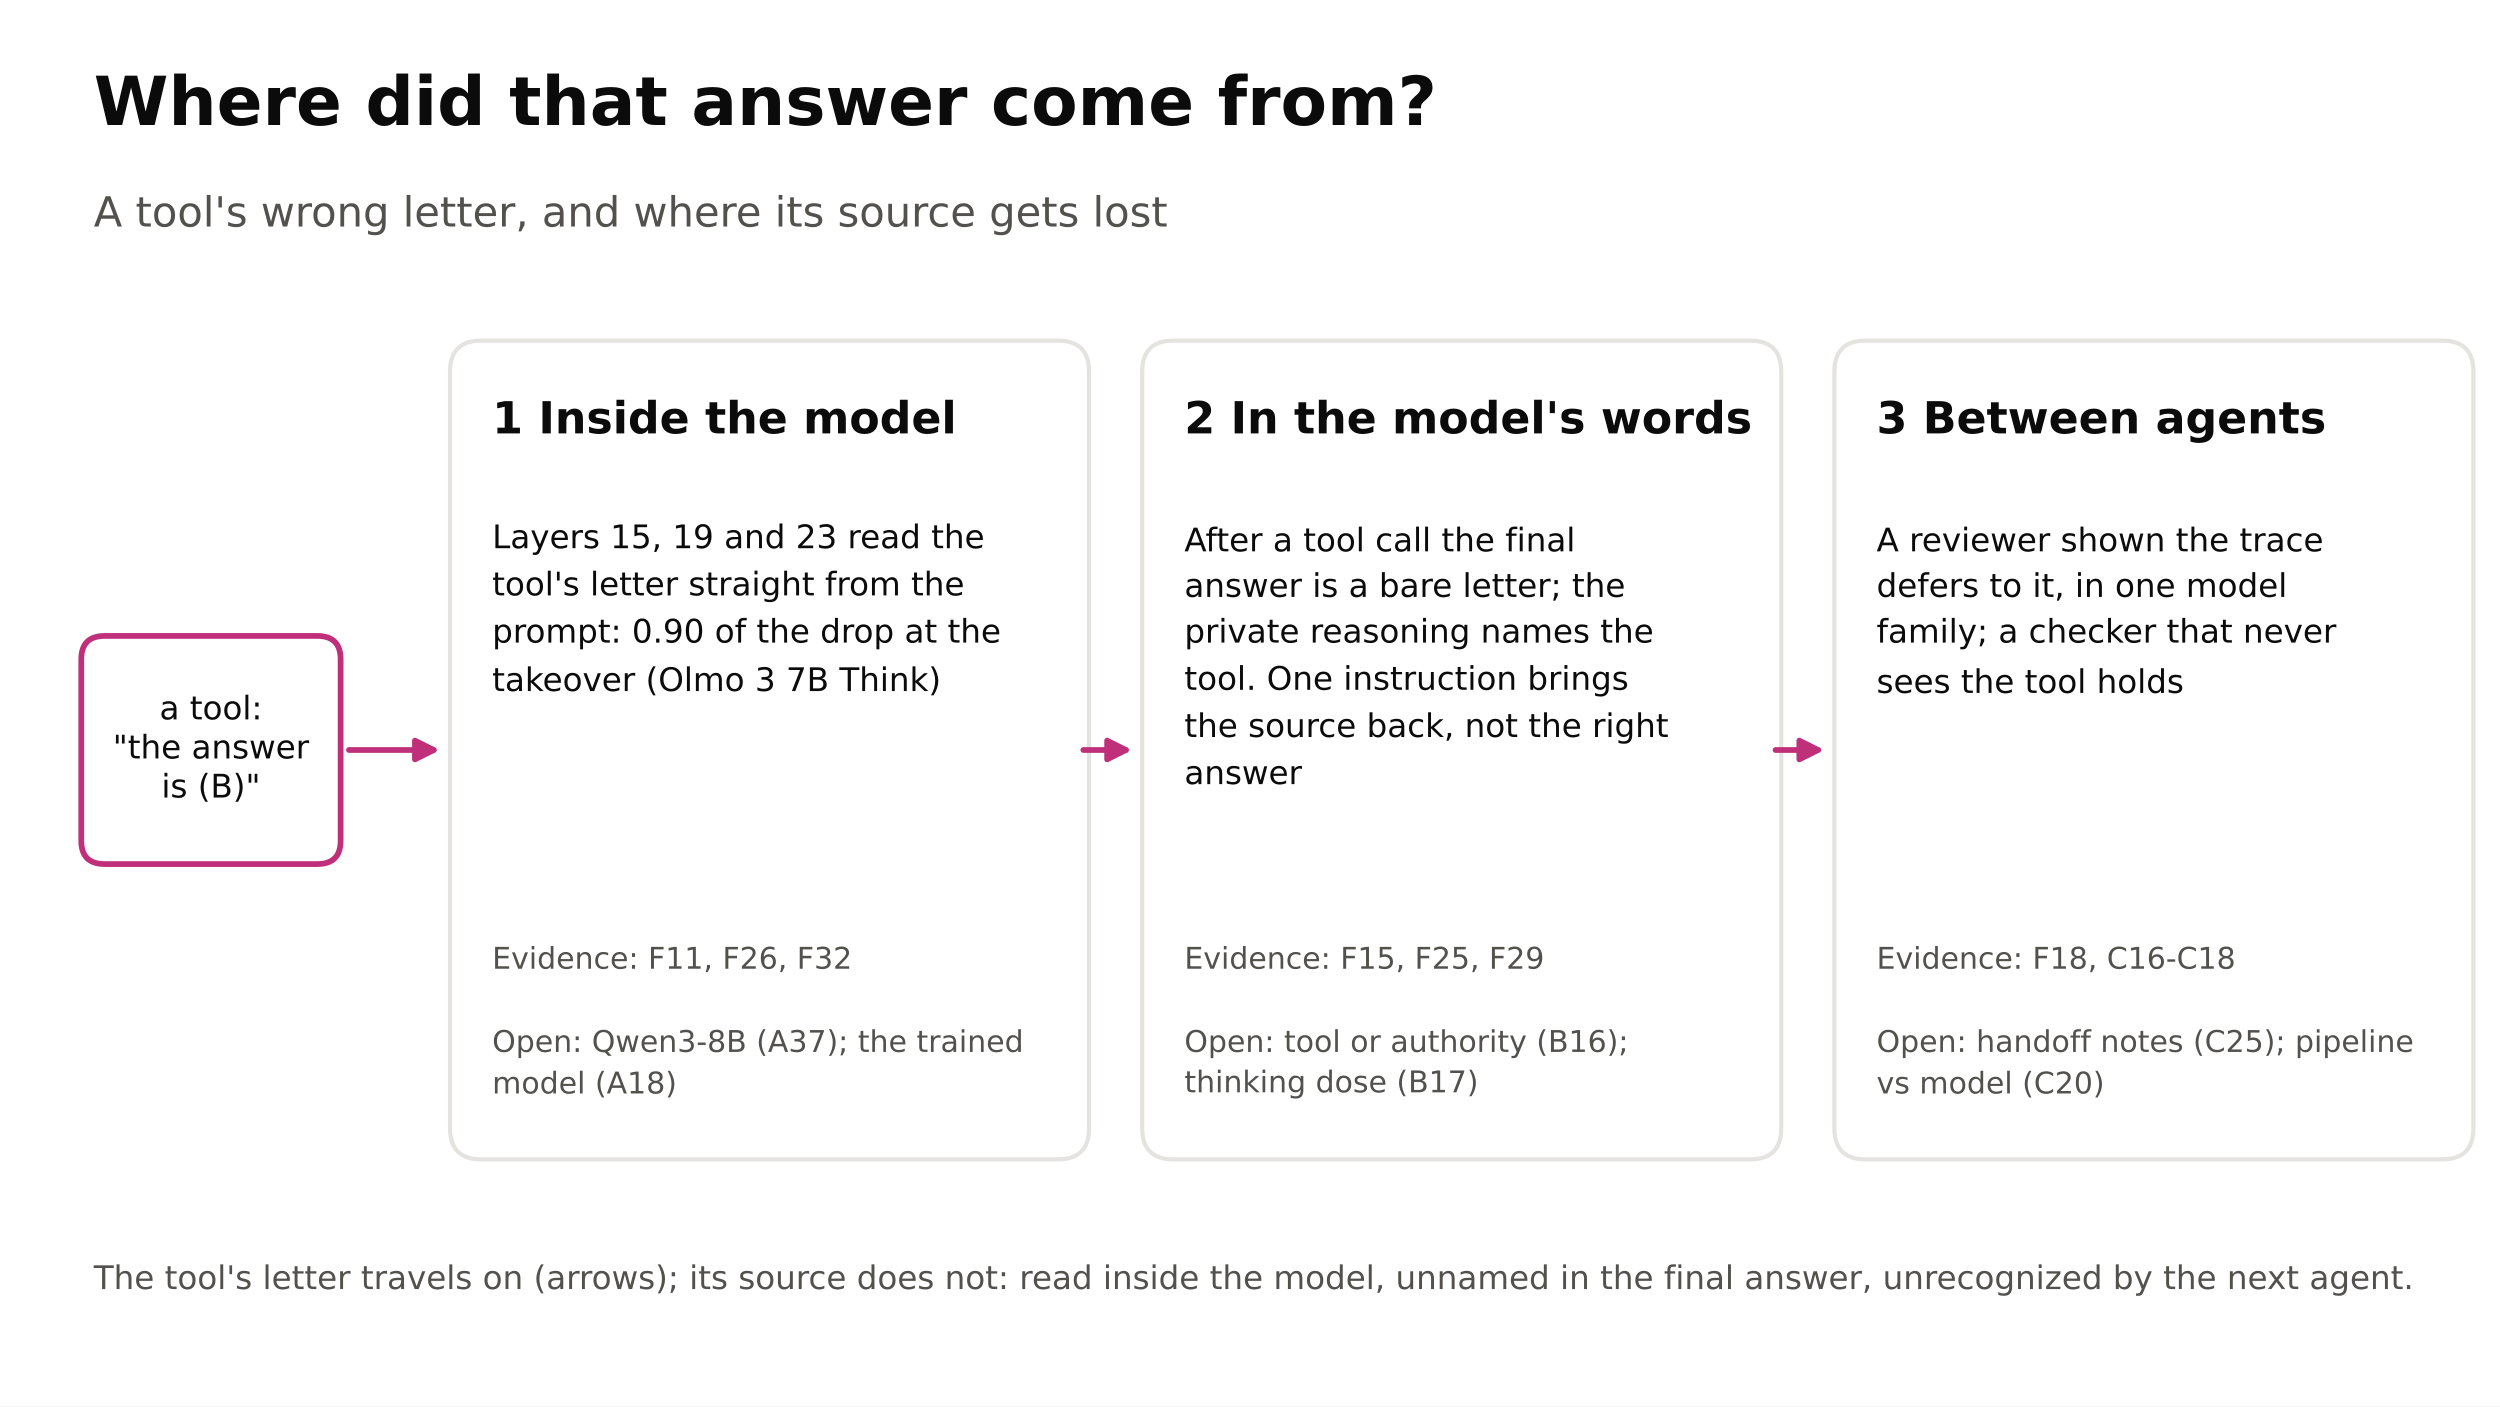
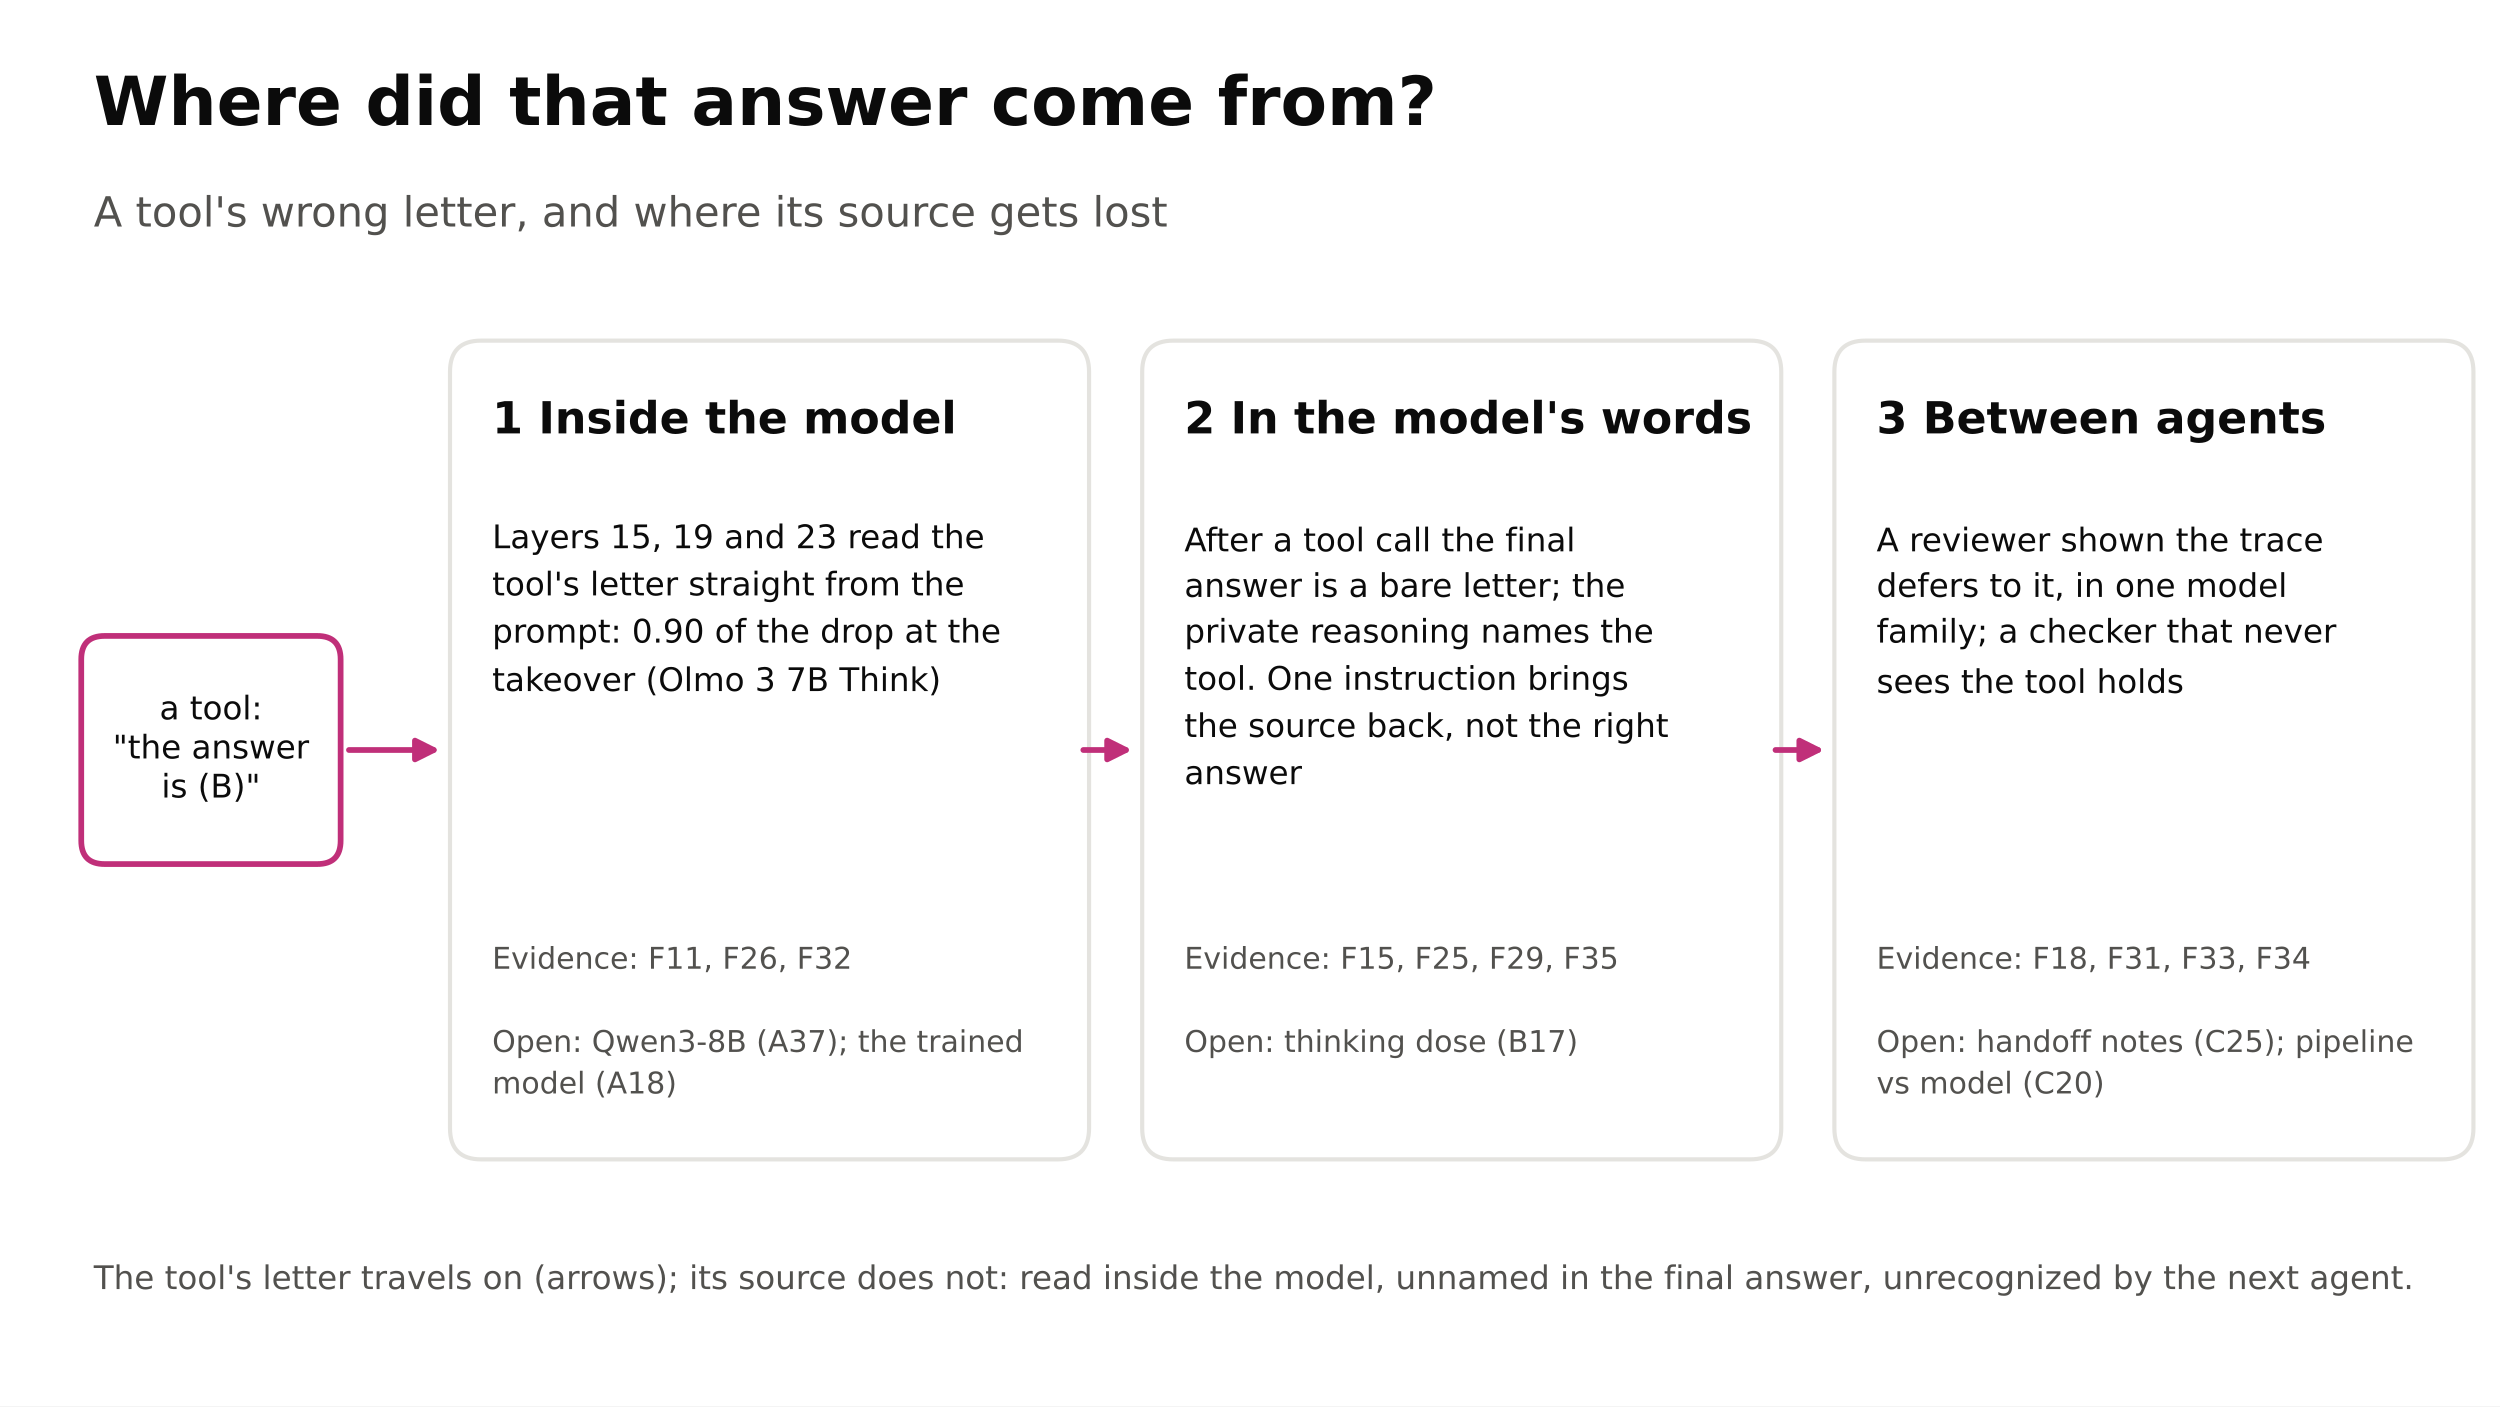
<svg xmlns="http://www.w3.org/2000/svg" width="960pt" height="540pt" viewBox="0 0 960 540" version="1.1">
  <defs>
    <style type="text/css">*{stroke-linejoin: round; stroke-linecap: butt}</style>
  </defs>
  <g id="figure_1">
    <g id="patch_1">
      <path d="M 0 540  L 960 540  L 960 0  L 0 0  z " style="fill: #ffffff" />
    </g>
    <g id="axes_1">
      <g id="patch_2">
-         <path d="M 40.2 331.8  L 121.8 331.8  Q 130.8 331.8 130.8 322.8  L 130.8 253.2  Q 130.8 244.2 121.8 244.2  L 40.2 244.2  Q 31.2 244.2 31.2 253.2  L 31.2 322.8  Q 31.2 331.8 40.2 331.8  z " clip-path="url(#pca0ca18d38)" style="fill: #ffffff; stroke: #c02f79; stroke-width: 2.2; stroke-linejoin: miter" />
+         <path d="M 40.2 331.8  L 121.8 331.8  Q 130.8 331.8 130.8 322.8  L 130.8 253.2  Q 130.8 244.2 121.8 244.2  L 40.2 244.2  Q 31.2 244.2 31.2 253.2  L 31.2 322.8  Q 31.2 331.8 40.2 331.8  z " clip-path="url(#pa74b882742)" style="fill: #ffffff; stroke: #c02f79; stroke-width: 2.2; stroke-linejoin: miter" />
      </g>
      <g id="patch_3">
-         <path d="M 184.8 445.2  L 406.2 445.2  Q 418.2 445.2 418.2 433.2  L 418.2 142.8  Q 418.2 130.8 406.2 130.8  L 184.8 130.8  Q 172.8 130.8 172.8 142.8  L 172.8 433.2  Q 172.8 445.2 184.8 445.2  z " clip-path="url(#pca0ca18d38)" style="fill: #ffffff; stroke: #e4e3df; stroke-width: 1.6; stroke-linejoin: miter" />
+         <path d="M 184.8 445.2  L 406.2 445.2  Q 418.2 445.2 418.2 433.2  L 418.2 142.8  Q 418.2 130.8 406.2 130.8  L 184.8 130.8  Q 172.8 130.8 172.8 142.8  L 172.8 433.2  Q 172.8 445.2 184.8 445.2  z " clip-path="url(#pa74b882742)" style="fill: #ffffff; stroke: #e4e3df; stroke-width: 1.6; stroke-linejoin: miter" />
      </g>
      <g id="patch_4">
-         <path d="M 134.004 288  Q 151.502 288 166.54 288  " clip-path="url(#pca0ca18d38)" style="fill: none; stroke: #c02f79; stroke-width: 2.2; stroke-linecap: round" />
-         <path d="M 159.34 284.4  L 166.54 288  L 159.34 291.6  z " clip-path="url(#pca0ca18d38)" style="fill: #c02f79; stroke: #c02f79; stroke-width: 2.2; stroke-linecap: round" />
+         <path d="M 134.004 288  Q 151.502 288 166.54 288  " clip-path="url(#pa74b882742)" style="fill: none; stroke: #c02f79; stroke-width: 2.2; stroke-linecap: round" />
+         <path d="M 159.34 284.4  L 166.54 288  L 159.34 291.6  z " clip-path="url(#pa74b882742)" style="fill: #c02f79; stroke: #c02f79; stroke-width: 2.2; stroke-linecap: round" />
      </g>
      <g id="patch_5">
-         <path d="M 450.6 445.2  L 672 445.2  Q 684 445.2 684 433.2  L 684 142.8  Q 684 130.8 672 130.8  L 450.6 130.8  Q 438.6 130.8 438.6 142.8  L 438.6 433.2  Q 438.6 445.2 450.6 445.2  z " clip-path="url(#pca0ca18d38)" style="fill: #ffffff; stroke: #e4e3df; stroke-width: 1.6; stroke-linejoin: miter" />
+         <path d="M 450.6 445.2  L 672 445.2  Q 684 445.2 684 433.2  L 684 142.8  Q 684 130.8 672 130.8  L 450.6 130.8  Q 438.6 130.8 438.6 142.8  L 438.6 433.2  Q 438.6 445.2 450.6 445.2  z " clip-path="url(#pa74b882742)" style="fill: #ffffff; stroke: #e4e3df; stroke-width: 1.6; stroke-linejoin: miter" />
      </g>
      <g id="patch_6">
-         <path d="M 416.001 288  Q 425.401 288 432.342 288  " clip-path="url(#pca0ca18d38)" style="fill: none; stroke: #c02f79; stroke-width: 2.2; stroke-linecap: round" />
-         <path d="M 425.142 284.4  L 432.342 288  L 425.142 291.6  z " clip-path="url(#pca0ca18d38)" style="fill: #c02f79; stroke: #c02f79; stroke-width: 2.2; stroke-linecap: round" />
+         <path d="M 416.001 288  Q 425.401 288 432.342 288  " clip-path="url(#pa74b882742)" style="fill: none; stroke: #c02f79; stroke-width: 2.2; stroke-linecap: round" />
+         <path d="M 425.142 284.4  L 432.342 288  L 425.142 291.6  z " clip-path="url(#pa74b882742)" style="fill: #c02f79; stroke: #c02f79; stroke-width: 2.2; stroke-linecap: round" />
      </g>
      <g id="patch_7">
-         <path d="M 716.4 445.2  L 937.8 445.2  Q 949.8 445.2 949.8 433.2  L 949.8 142.8  Q 949.8 130.8 937.8 130.8  L 716.4 130.8  Q 704.4 130.8 704.4 142.8  L 704.4 433.2  Q 704.4 445.2 716.4 445.2  z " clip-path="url(#pca0ca18d38)" style="fill: #ffffff; stroke: #e4e3df; stroke-width: 1.6; stroke-linejoin: miter" />
+         <path d="M 716.4 445.2  L 937.8 445.2  Q 949.8 445.2 949.8 433.2  L 949.8 142.8  Q 949.8 130.8 937.8 130.8  L 716.4 130.8  Q 704.4 130.8 704.4 142.8  L 704.4 433.2  Q 704.4 445.2 716.4 445.2  z " clip-path="url(#pa74b882742)" style="fill: #ffffff; stroke: #e4e3df; stroke-width: 1.6; stroke-linejoin: miter" />
      </g>
      <g id="patch_8">
-         <path d="M 681.801 288  Q 691.201 288 698.142 288  " clip-path="url(#pca0ca18d38)" style="fill: none; stroke: #c02f79; stroke-width: 2.2; stroke-linecap: round" />
-         <path d="M 690.942 284.4  L 698.142 288  L 690.942 291.6  z " clip-path="url(#pca0ca18d38)" style="fill: #c02f79; stroke: #c02f79; stroke-width: 2.2; stroke-linecap: round" />
+         <path d="M 681.801 288  Q 691.201 288 698.142 288  " clip-path="url(#pa74b882742)" style="fill: none; stroke: #c02f79; stroke-width: 2.2; stroke-linecap: round" />
+         <path d="M 690.942 284.4  L 698.142 288  L 690.942 291.6  z " clip-path="url(#pa74b882742)" style="fill: #c02f79; stroke: #c02f79; stroke-width: 2.2; stroke-linecap: round" />
      </g>
      <g id="text_1">
        <text style="font-weight: 700; font-size: 26px; font-family: 'DejaVu Sans', 'Bitstream Vera Sans', 'Computer Modern Sans Serif', 'Lucida Grande', 'Verdana', 'Geneva', 'Lucid', 'Arial', 'Helvetica', 'Avant Garde', sans-serif; text-anchor: start; fill: #0b0b0b" x="36" y="48" transform="rotate(-0 36 48)">Where did that answer come from?</text>
      </g>
      <g id="text_2">
        <text style="font-size: 16px; font-family: 'DejaVu Sans', 'Bitstream Vera Sans', 'Computer Modern Sans Serif', 'Lucida Grande', 'Verdana', 'Geneva', 'Lucid', 'Arial', 'Helvetica', 'Avant Garde', sans-serif; text-anchor: start; fill: #52514e" x="36" y="87" transform="rotate(-0 36 87)">A tool's wrong letter, and where its source gets lost</text>
      </g>
      <g id="text_3">
        <text style="font-size: 12.5px; font-family: 'DejaVu Sans', 'Bitstream Vera Sans', 'Computer Modern Sans Serif', 'Lucida Grande', 'Verdana', 'Geneva', 'Lucid', 'Arial', 'Helvetica', 'Avant Garde', sans-serif; fill: #0b0b0b" transform="translate(61.24316 276.2441)">a tool:</text>
        <text style="font-size: 12.5px; font-family: 'DejaVu Sans', 'Bitstream Vera Sans', 'Computer Modern Sans Serif', 'Lucida Grande', 'Verdana', 'Geneva', 'Lucid', 'Arial', 'Helvetica', 'Avant Garde', sans-serif; fill: #0b0b0b" transform="translate(43.30859 291.2476)">"the answer</text>
        <text style="font-size: 12.5px; font-family: 'DejaVu Sans', 'Bitstream Vera Sans', 'Computer Modern Sans Serif', 'Lucida Grande', 'Verdana', 'Geneva', 'Lucid', 'Arial', 'Helvetica', 'Avant Garde', sans-serif; fill: #0b0b0b" transform="translate(61.98145 306.251)">is (B)"</text>
      </g>
      <g id="text_4">
        <text style="font-weight: 700; font-size: 17px; font-family: 'DejaVu Sans', 'Bitstream Vera Sans', 'Computer Modern Sans Serif', 'Lucida Grande', 'Verdana', 'Geneva', 'Lucid', 'Arial', 'Helvetica', 'Avant Garde', sans-serif; text-anchor: start; fill: #0b0b0b" x="189" y="166.417" transform="rotate(-0 189 166.4167)">1  Inside the model</text>
      </g>
      <g id="text_5">
        <text style="font-size: 12.5px; font-family: 'DejaVu Sans', 'Bitstream Vera Sans', 'Computer Modern Sans Serif', 'Lucida Grande', 'Verdana', 'Geneva', 'Lucid', 'Arial', 'Helvetica', 'Avant Garde', sans-serif; fill: #0b0b0b" transform="translate(189 210.5117)">Layers 15, 19 and 23 read the</text>
        <text style="font-size: 12.5px; font-family: 'DejaVu Sans', 'Bitstream Vera Sans', 'Computer Modern Sans Serif', 'Lucida Grande', 'Verdana', 'Geneva', 'Lucid', 'Arial', 'Helvetica', 'Avant Garde', sans-serif; fill: #0b0b0b" transform="translate(189 228.6367)">tool's letter straight from the</text>
        <text style="font-size: 12.5px; font-family: 'DejaVu Sans', 'Bitstream Vera Sans', 'Computer Modern Sans Serif', 'Lucida Grande', 'Verdana', 'Geneva', 'Lucid', 'Arial', 'Helvetica', 'Avant Garde', sans-serif; fill: #0b0b0b" transform="translate(189 246.7617)">prompt: 0.90 of the drop at the</text>
        <text style="font-size: 12.5px; font-family: 'DejaVu Sans', 'Bitstream Vera Sans', 'Computer Modern Sans Serif', 'Lucida Grande', 'Verdana', 'Geneva', 'Lucid', 'Arial', 'Helvetica', 'Avant Garde', sans-serif; fill: #0b0b0b" transform="translate(189 265.3623)">takeover (Olmo 3 7B Think)</text>
      </g>
      <g id="text_6">
        <text style="font-size: 11.5px; font-family: 'DejaVu Sans', 'Bitstream Vera Sans', 'Computer Modern Sans Serif', 'Lucida Grande', 'Verdana', 'Geneva', 'Lucid', 'Arial', 'Helvetica', 'Avant Garde', sans-serif; text-anchor: start; fill: #52514e" x="189" y="371.988" transform="rotate(-0 189 371.9878)">Evidence: F11, F26, F32</text>
      </g>
      <g id="text_7">
        <text style="font-size: 11.5px; font-family: 'DejaVu Sans', 'Bitstream Vera Sans', 'Computer Modern Sans Serif', 'Lucida Grande', 'Verdana', 'Geneva', 'Lucid', 'Arial', 'Helvetica', 'Avant Garde', sans-serif; fill: #52514e" transform="translate(189 403.9358)">Open: Qwen3-8B (A37); the trained</text>
        <text style="font-size: 11.5px; font-family: 'DejaVu Sans', 'Bitstream Vera Sans', 'Computer Modern Sans Serif', 'Lucida Grande', 'Verdana', 'Geneva', 'Lucid', 'Arial', 'Helvetica', 'Avant Garde', sans-serif; fill: #52514e" transform="translate(189 419.8983)">model (A18)</text>
      </g>
      <g id="text_8">
        <text style="font-weight: 700; font-size: 17px; font-family: 'DejaVu Sans', 'Bitstream Vera Sans', 'Computer Modern Sans Serif', 'Lucida Grande', 'Verdana', 'Geneva', 'Lucid', 'Arial', 'Helvetica', 'Avant Garde', sans-serif; text-anchor: start; fill: #0b0b0b" x="454.8" y="166.417" transform="rotate(-0 454.8 166.4167)">2  In the model's words</text>
      </g>
      <g id="text_9">
        <text style="font-size: 12.5px; font-family: 'DejaVu Sans', 'Bitstream Vera Sans', 'Computer Modern Sans Serif', 'Lucida Grande', 'Verdana', 'Geneva', 'Lucid', 'Arial', 'Helvetica', 'Avant Garde', sans-serif; fill: #0b0b0b" transform="translate(454.8 211.7227)">After a tool call the final</text>
        <text style="font-size: 12.5px; font-family: 'DejaVu Sans', 'Bitstream Vera Sans', 'Computer Modern Sans Serif', 'Lucida Grande', 'Verdana', 'Geneva', 'Lucid', 'Arial', 'Helvetica', 'Avant Garde', sans-serif; fill: #0b0b0b" transform="translate(454.8 229.21)">answer is a bare letter; the</text>
        <text style="font-size: 12.5px; font-family: 'DejaVu Sans', 'Bitstream Vera Sans', 'Computer Modern Sans Serif', 'Lucida Grande', 'Verdana', 'Geneva', 'Lucid', 'Arial', 'Helvetica', 'Avant Garde', sans-serif; fill: #0b0b0b" transform="translate(454.8 246.7617)">private reasoning names the</text>
        <text style="font-size: 12.5px; font-family: 'DejaVu Sans', 'Bitstream Vera Sans', 'Computer Modern Sans Serif', 'Lucida Grande', 'Verdana', 'Geneva', 'Lucid', 'Arial', 'Helvetica', 'Avant Garde', sans-serif; fill: #0b0b0b" transform="translate(454.8 264.8867)">tool. One instruction brings</text>
        <text style="font-size: 12.5px; font-family: 'DejaVu Sans', 'Bitstream Vera Sans', 'Computer Modern Sans Serif', 'Lucida Grande', 'Verdana', 'Geneva', 'Lucid', 'Arial', 'Helvetica', 'Avant Garde', sans-serif; fill: #0b0b0b" transform="translate(454.8 283.0117)">the source back, not the right</text>
        <text style="font-size: 12.5px; font-family: 'DejaVu Sans', 'Bitstream Vera Sans', 'Computer Modern Sans Serif', 'Lucida Grande', 'Verdana', 'Geneva', 'Lucid', 'Arial', 'Helvetica', 'Avant Garde', sans-serif; fill: #0b0b0b" transform="translate(454.8 301.0986)">answer</text>
      </g>
      <g id="text_10">
-         <text style="font-size: 11.5px; font-family: 'DejaVu Sans', 'Bitstream Vera Sans', 'Computer Modern Sans Serif', 'Lucida Grande', 'Verdana', 'Geneva', 'Lucid', 'Arial', 'Helvetica', 'Avant Garde', sans-serif; text-anchor: start; fill: #52514e" x="454.8" y="371.988" transform="rotate(-0 454.8 371.9878)">Evidence: F15, F25, F29</text>
+         <text style="font-size: 11.5px; font-family: 'DejaVu Sans', 'Bitstream Vera Sans', 'Computer Modern Sans Serif', 'Lucida Grande', 'Verdana', 'Geneva', 'Lucid', 'Arial', 'Helvetica', 'Avant Garde', sans-serif; text-anchor: start; fill: #52514e" x="454.8" y="371.988" transform="rotate(-0 454.8 371.9878)">Evidence: F15, F25, F29, F35</text>
      </g>
      <g id="text_11">
-         <text style="font-size: 11.5px; font-family: 'DejaVu Sans', 'Bitstream Vera Sans', 'Computer Modern Sans Serif', 'Lucida Grande', 'Verdana', 'Geneva', 'Lucid', 'Arial', 'Helvetica', 'Avant Garde', sans-serif; fill: #52514e" transform="translate(454.8 403.9358)">Open: tool or authority (B16);</text>
-         <text style="font-size: 11.5px; font-family: 'DejaVu Sans', 'Bitstream Vera Sans', 'Computer Modern Sans Serif', 'Lucida Grande', 'Verdana', 'Geneva', 'Lucid', 'Arial', 'Helvetica', 'Avant Garde', sans-serif; fill: #52514e" transform="translate(454.8 419.4608)">thinking dose (B17)</text>
+         <text style="font-size: 11.5px; font-family: 'DejaVu Sans', 'Bitstream Vera Sans', 'Computer Modern Sans Serif', 'Lucida Grande', 'Verdana', 'Geneva', 'Lucid', 'Arial', 'Helvetica', 'Avant Garde', sans-serif; text-anchor: start; fill: #52514e" x="454.8" y="403.936" transform="rotate(-0 454.8 403.9358)">Open: thinking dose (B17)</text>
      </g>
      <g id="text_12">
        <text style="font-weight: 700; font-size: 17px; font-family: 'DejaVu Sans', 'Bitstream Vera Sans', 'Computer Modern Sans Serif', 'Lucida Grande', 'Verdana', 'Geneva', 'Lucid', 'Arial', 'Helvetica', 'Avant Garde', sans-serif; text-anchor: start; fill: #0b0b0b" x="720.6" y="166.416" transform="rotate(-0 720.6 166.416)">3  Between agents</text>
      </g>
      <g id="text_13">
        <text style="font-size: 12.5px; font-family: 'DejaVu Sans', 'Bitstream Vera Sans', 'Computer Modern Sans Serif', 'Lucida Grande', 'Verdana', 'Geneva', 'Lucid', 'Arial', 'Helvetica', 'Avant Garde', sans-serif; fill: #0b0b0b" transform="translate(720.6 211.7227)">A reviewer shown the trace</text>
        <text style="font-size: 12.5px; font-family: 'DejaVu Sans', 'Bitstream Vera Sans', 'Computer Modern Sans Serif', 'Lucida Grande', 'Verdana', 'Geneva', 'Lucid', 'Arial', 'Helvetica', 'Avant Garde', sans-serif; fill: #0b0b0b" transform="translate(720.6 229.21)">defers to it, in one model</text>
        <text style="font-size: 12.5px; font-family: 'DejaVu Sans', 'Bitstream Vera Sans', 'Computer Modern Sans Serif', 'Lucida Grande', 'Verdana', 'Geneva', 'Lucid', 'Arial', 'Helvetica', 'Avant Garde', sans-serif; fill: #0b0b0b" transform="translate(720.6 246.7617)">family; a checker that never</text>
        <text style="font-size: 12.5px; font-family: 'DejaVu Sans', 'Bitstream Vera Sans', 'Computer Modern Sans Serif', 'Lucida Grande', 'Verdana', 'Geneva', 'Lucid', 'Arial', 'Helvetica', 'Avant Garde', sans-serif; fill: #0b0b0b" transform="translate(720.6 266.0977)">sees the tool holds</text>
      </g>
      <g id="text_14">
-         <text style="font-size: 11.5px; font-family: 'DejaVu Sans', 'Bitstream Vera Sans', 'Computer Modern Sans Serif', 'Lucida Grande', 'Verdana', 'Geneva', 'Lucid', 'Arial', 'Helvetica', 'Avant Garde', sans-serif; text-anchor: start; fill: #52514e" x="720.6" y="371.988" transform="rotate(-0 720.6 371.9878)">Evidence: F18, C16-C18</text>
+         <text style="font-size: 11.5px; font-family: 'DejaVu Sans', 'Bitstream Vera Sans', 'Computer Modern Sans Serif', 'Lucida Grande', 'Verdana', 'Geneva', 'Lucid', 'Arial', 'Helvetica', 'Avant Garde', sans-serif; text-anchor: start; fill: #52514e" x="720.6" y="371.988" transform="rotate(-0 720.6 371.9878)">Evidence: F18, F31, F33, F34</text>
      </g>
      <g id="text_15">
        <text style="font-size: 11.5px; font-family: 'DejaVu Sans', 'Bitstream Vera Sans', 'Computer Modern Sans Serif', 'Lucida Grande', 'Verdana', 'Geneva', 'Lucid', 'Arial', 'Helvetica', 'Avant Garde', sans-serif; fill: #52514e" transform="translate(720.6 403.9358)">Open: handoff notes (C25); pipeline</text>
        <text style="font-size: 11.5px; font-family: 'DejaVu Sans', 'Bitstream Vera Sans', 'Computer Modern Sans Serif', 'Lucida Grande', 'Verdana', 'Geneva', 'Lucid', 'Arial', 'Helvetica', 'Avant Garde', sans-serif; fill: #52514e" transform="translate(720.6 419.8983)">vs model (C20)</text>
      </g>
      <g id="text_16">
        <text style="font-size: 12.5px; font-family: 'DejaVu Sans', 'Bitstream Vera Sans', 'Computer Modern Sans Serif', 'Lucida Grande', 'Verdana', 'Geneva', 'Lucid', 'Arial', 'Helvetica', 'Avant Garde', sans-serif; text-anchor: start; fill: #52514e" x="36" y="495" transform="rotate(-0 36 495)">The tool's letter travels on (arrows); its source does not: read inside the model, unnamed in the final answer, unrecognized by the next agent.</text>
      </g>
    </g>
  </g>
  <defs>
-     <clipPath id="pca0ca18d38">
+     <clipPath id="pa74b882742">
      <rect x="0" y="0" width="960" height="540" />
    </clipPath>
  </defs>
</svg>
